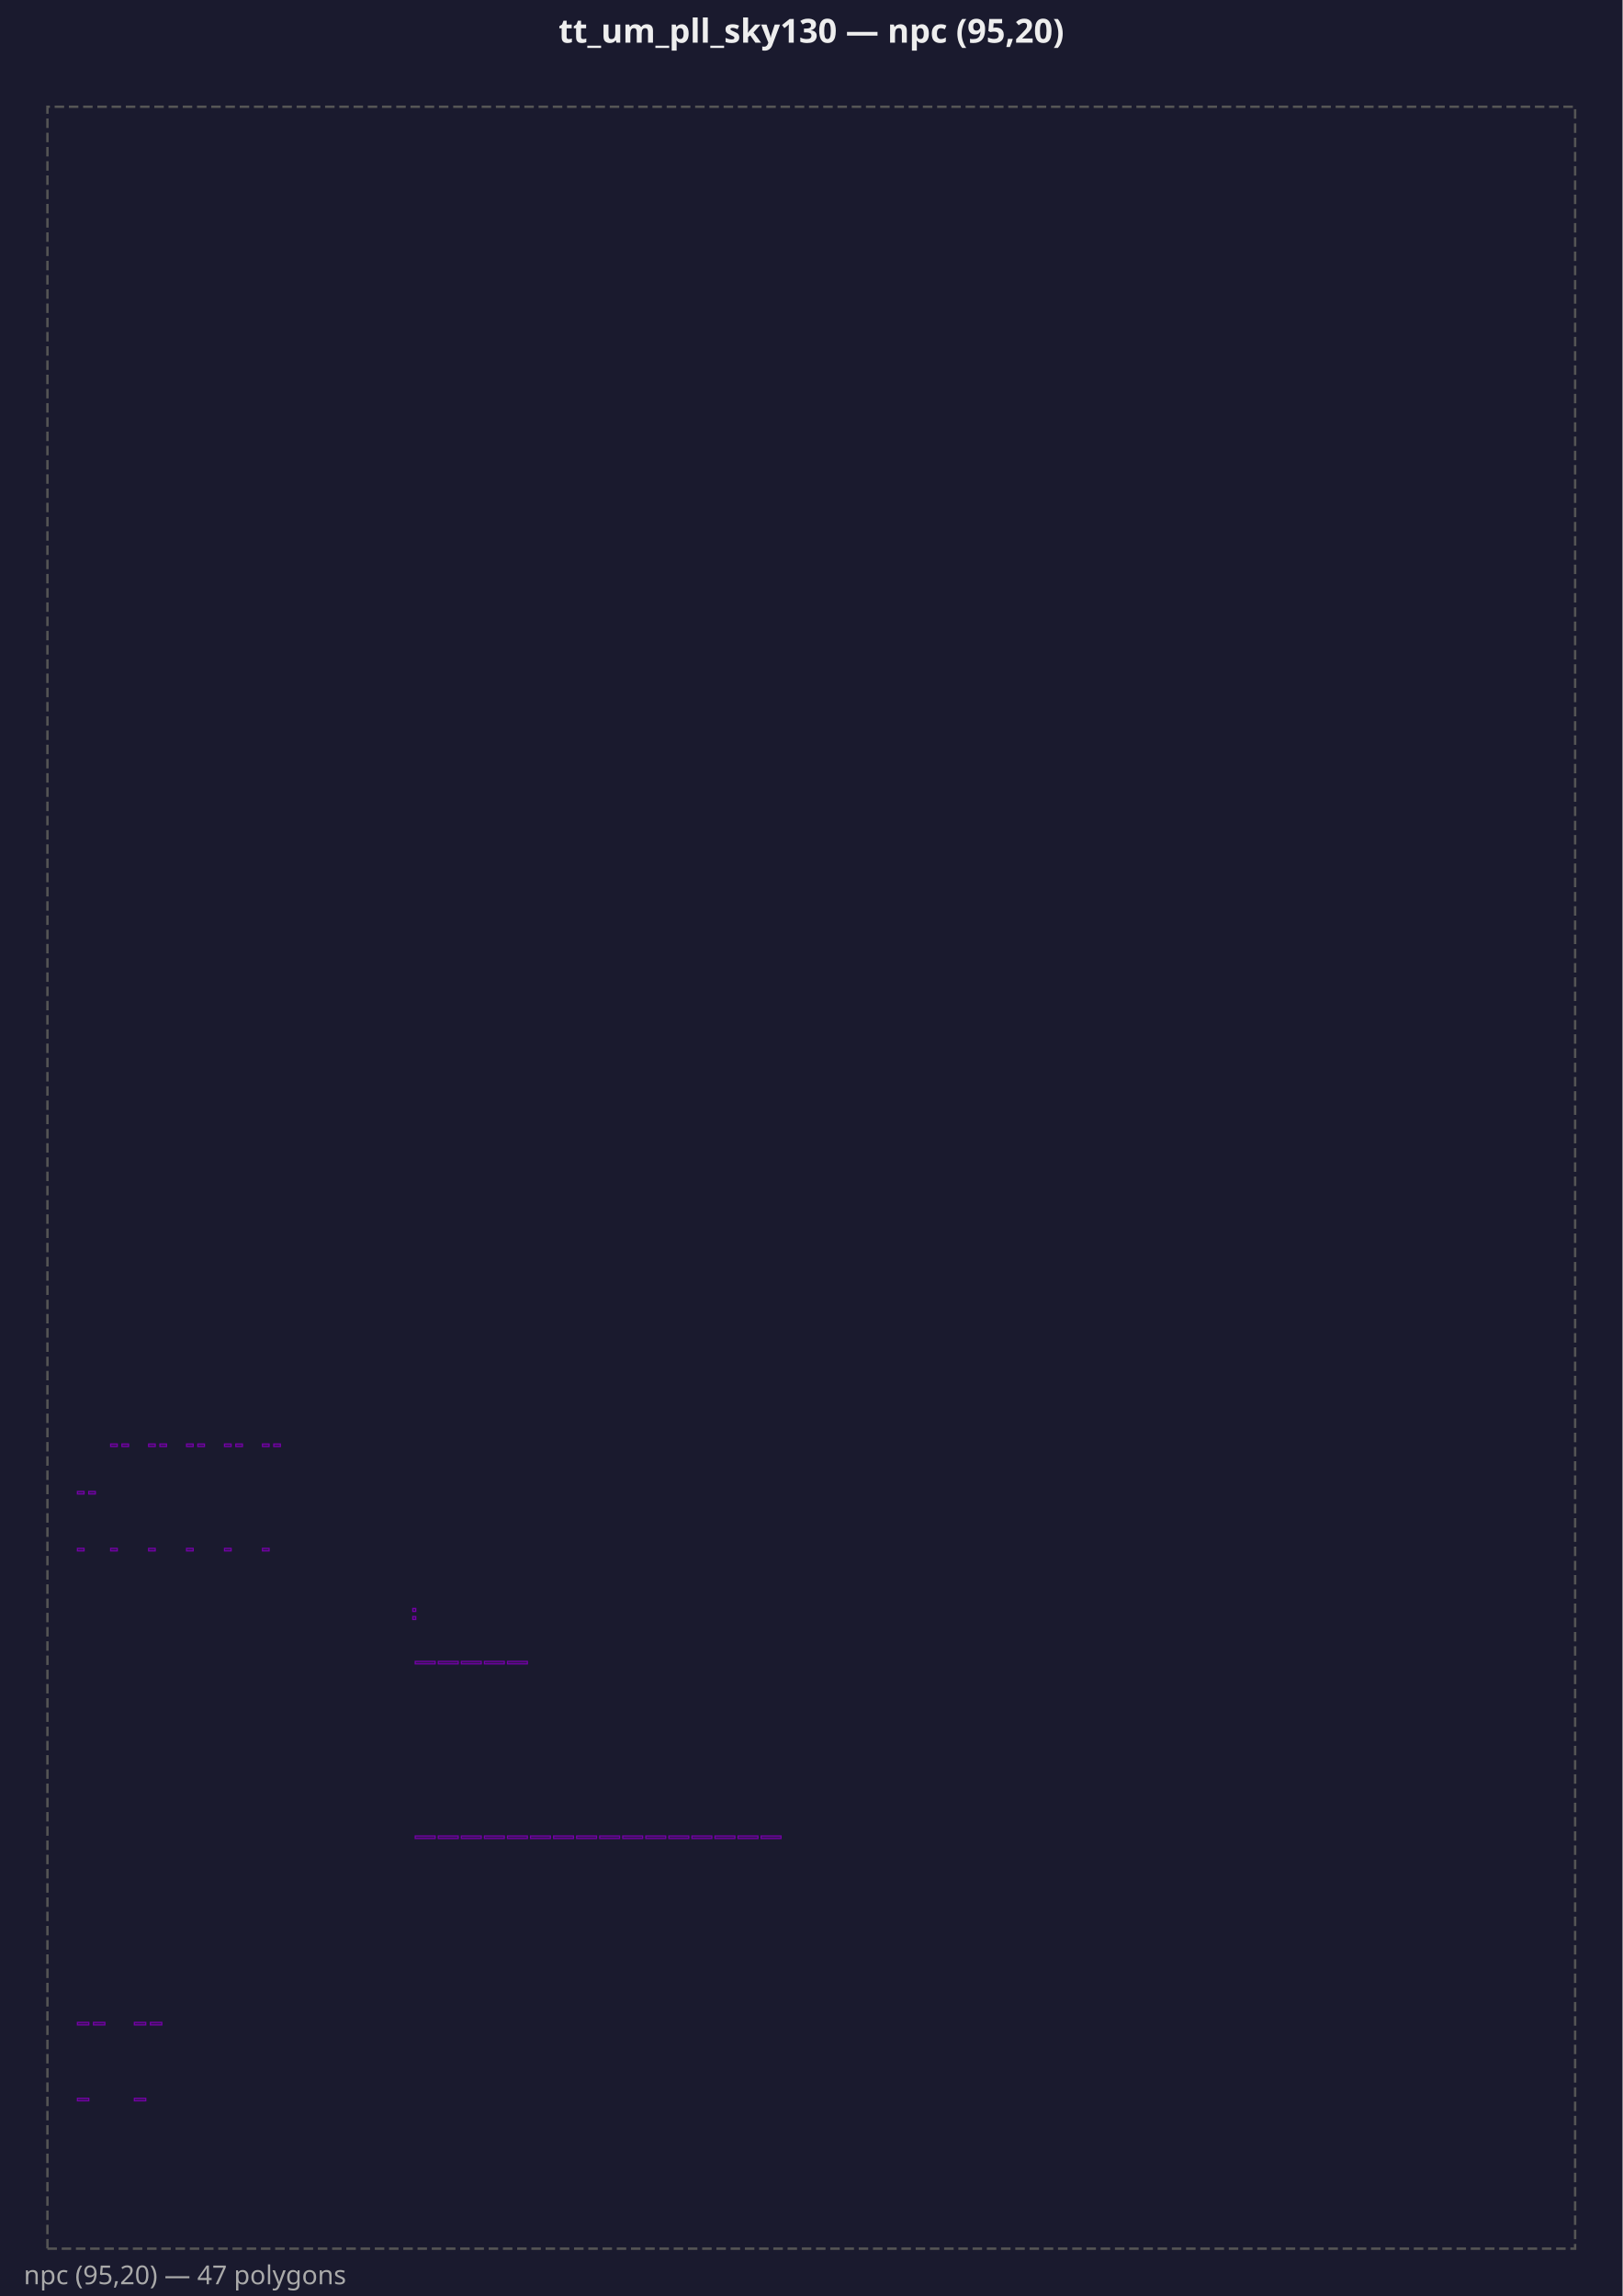
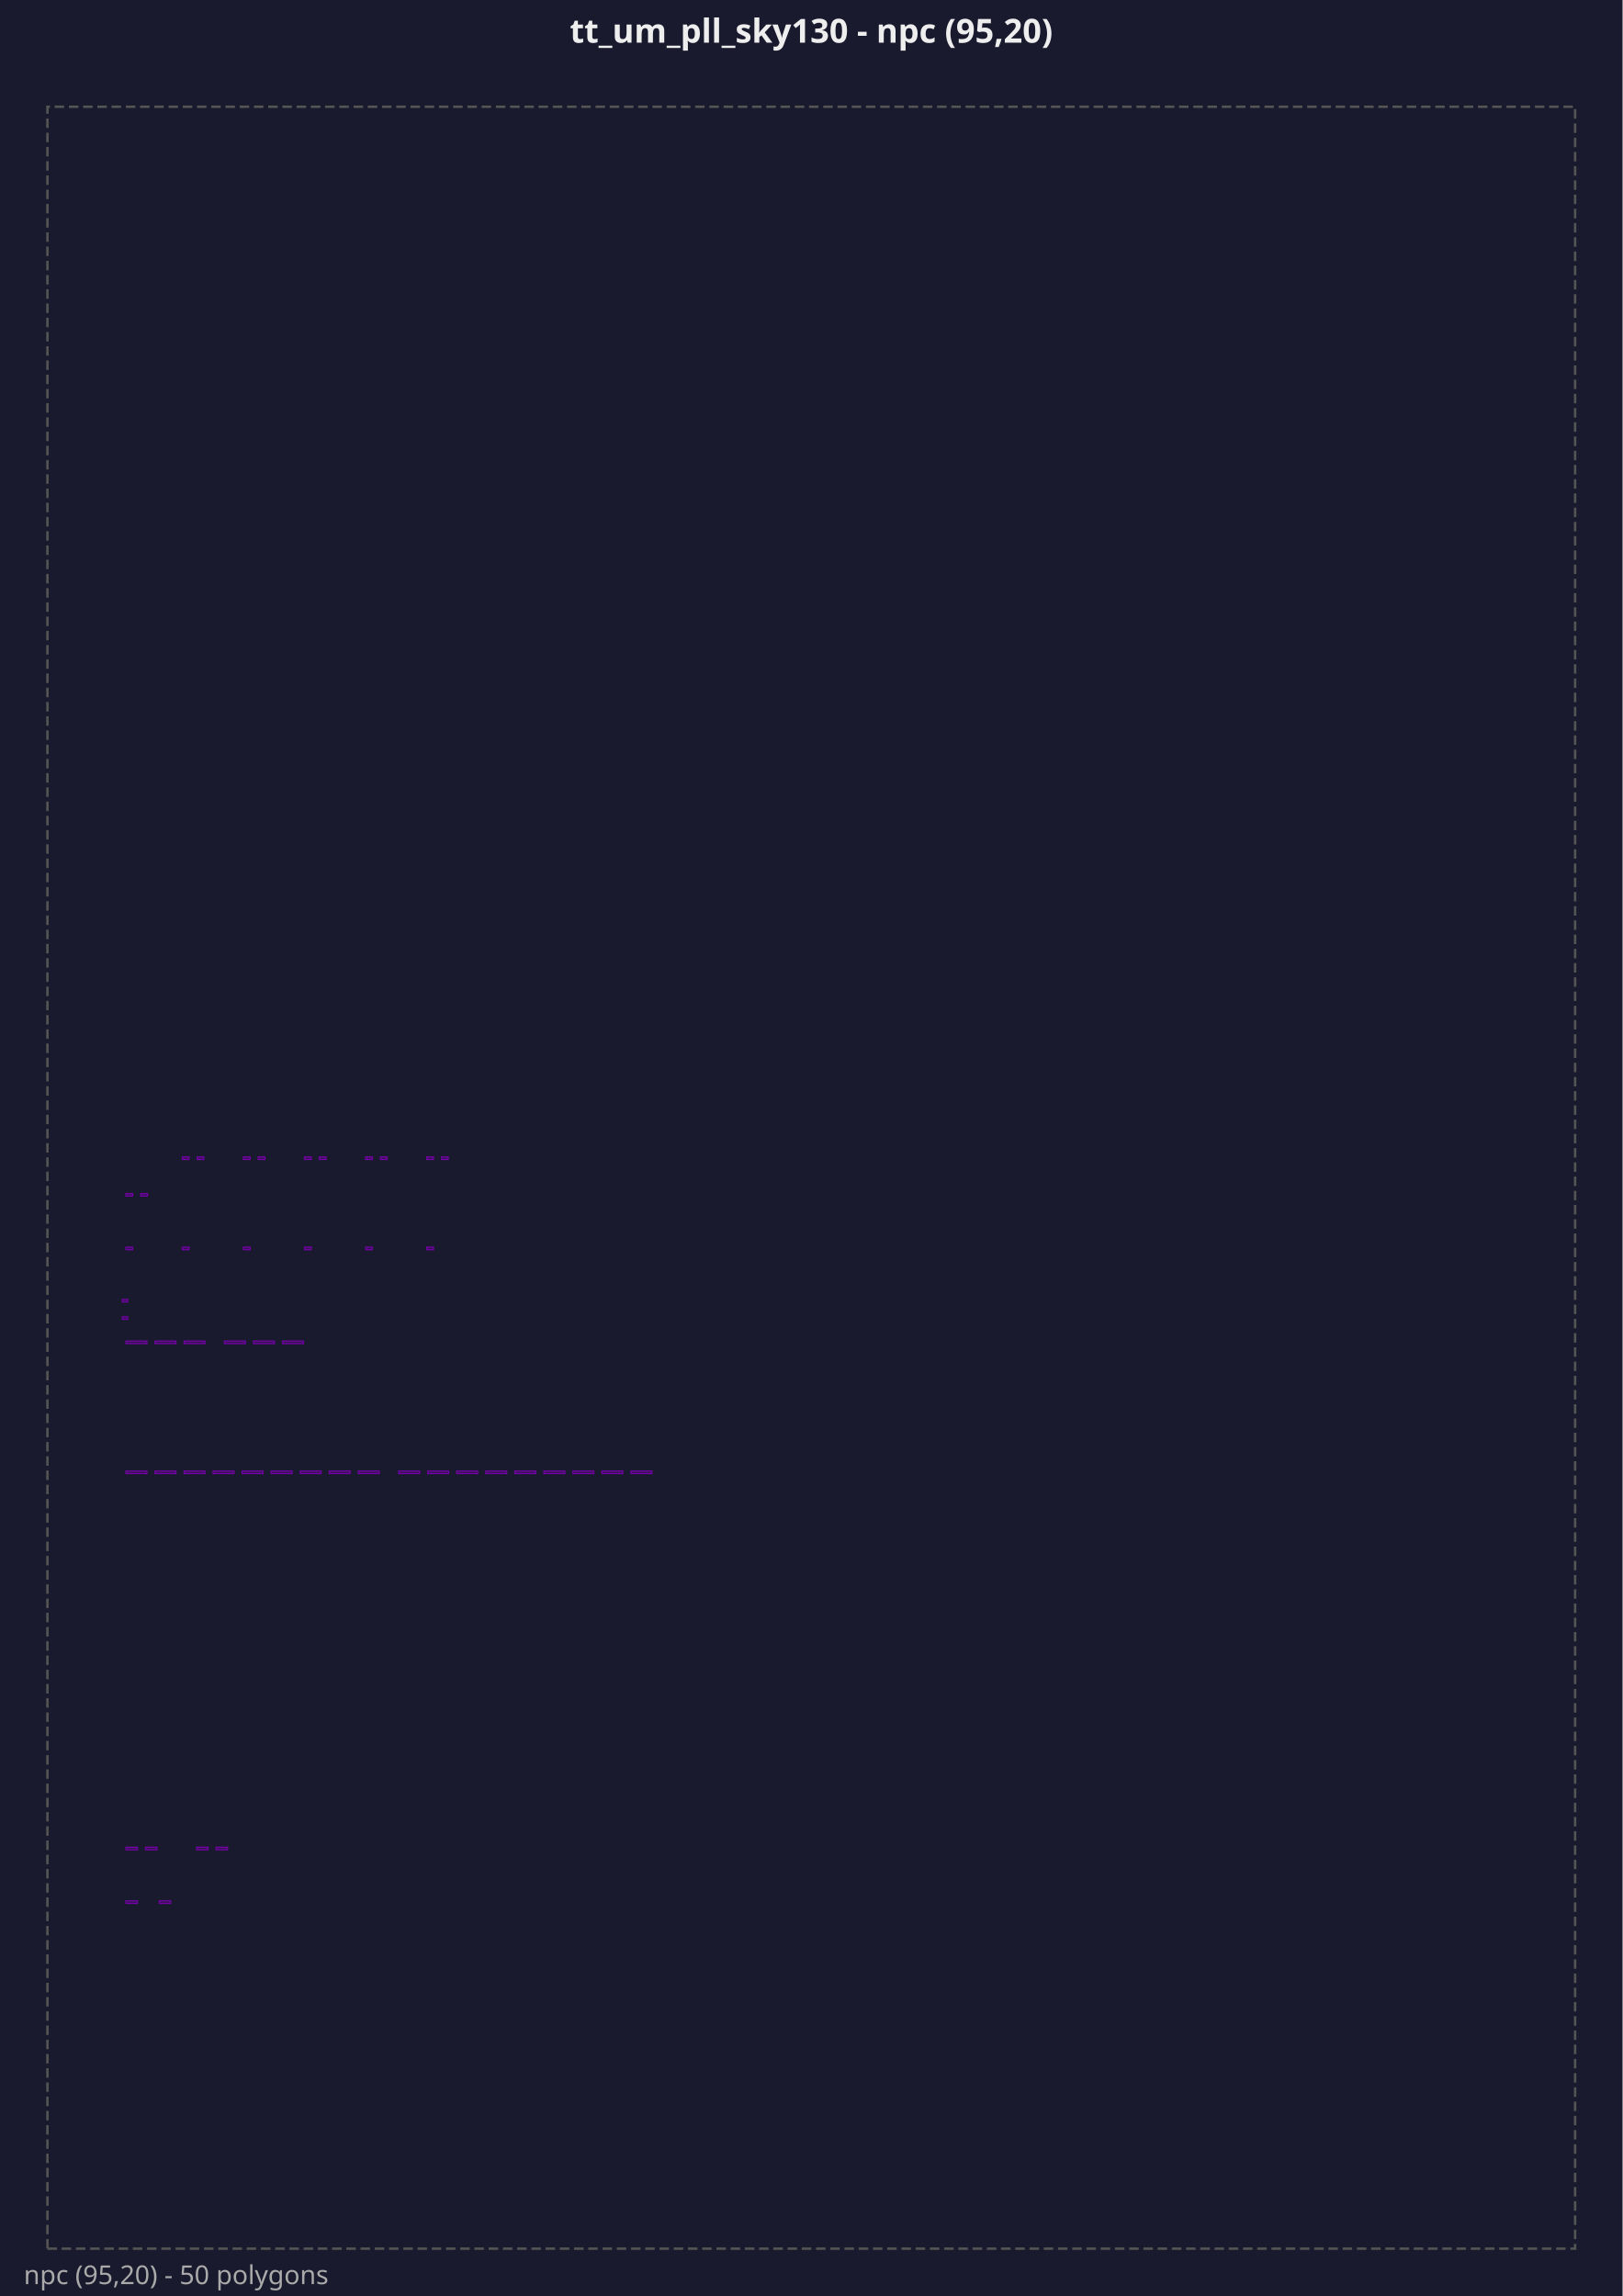
<svg xmlns="http://www.w3.org/2000/svg" width="684.0" height="968.0" viewBox="0 0 684.0 968.0">
  <rect width="100%" height="100%" fill="#1a1a2e" />
-   <text x="342.0" y="18" font-family="sans-serif" font-size="14" fill="#eee" text-anchor="middle" font-weight="bold">tt_um_pll_sky130 — npc (95,20)</text>
+   <text x="342.0" y="18" font-family="sans-serif" font-size="14" fill="#eee" text-anchor="middle" font-weight="bold">tt_um_pll_sky130 - npc (95,20)</text>
  <g transform="translate(0, 25)">
    <path d="M 20.00,923.04 L 664.00,923.04 L 664.00,20.00 L 20.00,20.00 Z" fill="none" stroke="#555555" stroke-width="1" stroke-dasharray="4,2" />
-     <path d="M 32.64,828.72 L 37.44,828.72 L 37.44,827.64 L 32.64,827.64 Z M 39.40,828.72 L 44.20,828.72 L 44.20,827.64 L 39.40,827.64 Z M 56.64,828.72 L 61.44,828.72 L 61.44,827.64 L 56.64,827.64 Z M 63.40,828.72 L 68.20,828.72 L 68.20,827.64 L 63.40,827.64 Z M 32.64,860.72 L 37.44,860.72 L 37.44,859.64 L 32.64,859.64 Z M 56.64,860.72 L 61.44,860.72 L 61.44,859.64 L 56.64,859.64 Z M 175.04,750.12 L 183.44,750.12 L 183.44,749.04 L 175.04,749.04 Z M 184.76,750.12 L 193.16,750.12 L 193.16,749.04 L 184.76,749.04 Z M 194.48,750.12 L 202.88,750.12 L 202.88,749.04 L 194.48,749.04 Z M 204.20,750.12 L 212.60,750.12 L 212.60,749.04 L 204.20,749.04 Z M 213.92,750.12 L 222.32,750.12 L 222.32,749.04 L 213.92,749.04 Z M 223.64,750.12 L 232.04,750.12 L 232.04,749.04 L 223.64,749.04 Z M 233.36,750.12 L 241.76,750.12 L 241.76,749.04 L 233.36,749.04 Z M 243.08,750.12 L 251.48,750.12 L 251.48,749.04 L 243.08,749.04 Z M 252.80,750.12 L 261.20,750.12 L 261.20,749.04 L 252.80,749.04 Z M 262.52,750.12 L 270.92,750.12 L 270.92,749.04 L 262.52,749.04 Z M 272.24,750.12 L 280.64,750.12 L 280.64,749.04 L 272.24,749.04 Z M 281.96,750.12 L 290.36,750.12 L 290.36,749.04 L 281.96,749.04 Z M 291.68,750.12 L 300.08,750.12 L 300.08,749.04 L 291.68,749.04 Z M 301.40,750.12 L 309.80,750.12 L 309.80,749.04 L 301.40,749.04 Z M 311.12,750.12 L 319.52,750.12 L 319.52,749.04 L 311.12,749.04 Z M 320.84,750.12 L 329.24,750.12 L 329.24,749.04 L 320.84,749.04 Z M 175.04,676.51 L 183.44,676.51 L 183.44,675.43 L 175.04,675.43 Z M 184.76,676.51 L 193.16,676.51 L 193.16,675.43 L 184.76,675.43 Z M 194.48,676.51 L 202.88,676.51 L 202.88,675.43 L 194.48,675.43 Z M 204.20,676.51 L 212.60,676.51 L 212.60,675.43 L 204.20,675.43 Z M 213.92,676.51 L 222.32,676.51 L 222.32,675.43 L 213.92,675.43 Z M 174.00,657.79 L 175.26,657.79 L 175.26,656.53 L 174.00,656.53 Z M 174.00,654.39 L 175.26,654.39 L 175.26,653.13 L 174.00,653.13 Z M 32.64,604.87 L 35.44,604.87 L 35.44,603.79 L 32.64,603.79 Z M 37.40,604.87 L 40.20,604.87 L 40.20,603.79 L 37.40,603.79 Z M 32.64,628.87 L 35.44,628.87 L 35.44,627.79 L 32.64,627.79 Z M 46.64,584.87 L 49.44,584.87 L 49.44,583.79 L 46.64,583.79 Z M 51.40,584.87 L 54.20,584.87 L 54.20,583.79 L 51.40,583.79 Z M 46.64,628.87 L 49.44,628.87 L 49.44,627.79 L 46.64,627.79 Z M 62.64,584.87 L 65.44,584.87 L 65.44,583.79 L 62.64,583.79 Z M 67.40,584.87 L 70.20,584.87 L 70.20,583.79 L 67.40,583.79 Z M 62.64,628.87 L 65.44,628.87 L 65.44,627.79 L 62.64,627.79 Z M 78.64,584.87 L 81.44,584.87 L 81.44,583.79 L 78.64,583.79 Z M 83.40,584.87 L 86.20,584.87 L 86.20,583.79 L 83.40,583.79 Z M 78.64,628.87 L 81.44,628.87 L 81.44,627.79 L 78.64,627.79 Z M 94.64,584.87 L 97.44,584.87 L 97.44,583.79 L 94.64,583.79 Z M 99.40,584.87 L 102.20,584.87 L 102.20,583.79 L 99.40,583.79 Z M 94.64,628.87 L 97.44,628.87 L 97.44,627.79 L 94.64,627.79 Z M 110.64,584.87 L 113.44,584.87 L 113.44,583.79 L 110.64,583.79 Z M 115.40,584.87 L 118.20,584.87 L 118.20,583.79 L 115.40,583.79 Z M 110.64,628.87 L 113.44,628.87 L 113.44,627.79 L 110.64,627.79 Z" fill="#9400D3" fill-opacity="0.2" stroke="#7500a8" stroke-width="0.5" />
-     <text x="10" y="938.04" font-family="sans-serif" font-size="11" fill="#aaaaaa">npc (95,20) — 47 polygons</text>
+     <path d="M 111.68,462.76 L 108.88,462.76 L 108.88,463.84 L 111.68,463.84 Z M 105.44,462.76 L 102.64,462.76 L 102.64,463.84 L 105.44,463.84 Z M 131.20,462.76 L 128.40,462.76 L 128.40,463.84 L 131.20,463.84 Z M 79.68,462.76 L 76.88,462.76 L 76.88,463.84 L 79.68,463.84 Z M 85.92,462.76 L 83.12,462.76 L 83.12,463.84 L 85.92,463.84 Z M 188.96,462.76 L 186.16,462.76 L 186.16,463.84 L 188.96,463.84 Z M 182.72,462.76 L 179.92,462.76 L 179.92,463.84 L 182.72,463.84 Z M 137.44,462.76 L 134.64,462.76 L 134.64,463.84 L 137.44,463.84 Z M 163.20,462.76 L 160.40,462.76 L 160.40,463.84 L 163.20,463.84 Z M 156.96,462.76 L 154.16,462.76 L 154.16,463.84 L 156.96,463.84 Z M 55.92,478.20 L 53.12,478.20 L 53.12,479.28 L 55.92,479.28 Z M 62.16,478.20 L 59.36,478.20 L 59.36,479.28 L 62.16,479.28 Z M 131.20,500.80 L 128.40,500.80 L 128.40,501.88 L 131.20,501.88 Z M 156.96,500.80 L 154.16,500.80 L 154.16,501.88 L 156.96,501.88 Z M 182.72,500.80 L 179.92,500.80 L 179.92,501.88 L 182.72,501.88 Z M 105.44,500.80 L 102.64,500.80 L 102.64,501.88 L 105.44,501.88 Z M 79.68,500.80 L 76.88,500.80 L 76.88,501.88 L 79.68,501.88 Z M 55.92,500.80 L 53.12,500.80 L 53.12,501.88 L 55.92,501.88 Z M 53.80,522.84 L 51.60,522.84 L 51.60,523.92 L 53.80,523.92 Z M 53.80,530.16 L 51.60,530.16 L 51.60,531.24 L 53.80,531.24 Z M 61.92,540.40 L 53.12,540.40 L 53.12,541.48 L 61.92,541.48 Z M 74.16,540.40 L 65.36,540.40 L 65.36,541.48 L 74.16,541.48 Z M 86.40,540.40 L 77.60,540.40 L 77.60,541.48 L 86.40,541.48 Z M 103.44,540.40 L 94.64,540.40 L 94.64,541.48 L 103.44,541.48 Z M 115.68,540.40 L 106.88,540.40 L 106.88,541.48 L 115.68,541.48 Z M 127.92,540.40 L 119.12,540.40 L 119.12,541.48 L 127.92,541.48 Z M 135.36,595.18 L 126.56,595.18 L 126.56,596.26 L 135.36,596.26 Z M 61.92,595.18 L 53.12,595.18 L 53.12,596.26 L 61.92,596.26 Z M 74.16,595.18 L 65.36,595.18 L 65.36,596.26 L 74.16,596.26 Z M 98.64,595.18 L 89.84,595.18 L 89.84,596.26 L 98.64,596.26 Z M 274.80,595.18 L 266.00,595.18 L 266.00,596.26 L 274.80,596.26 Z M 262.56,595.18 L 253.76,595.18 L 253.76,596.26 L 262.56,596.26 Z M 250.32,595.18 L 241.52,595.18 L 241.52,596.26 L 250.32,596.26 Z M 238.08,595.18 L 229.28,595.18 L 229.28,596.26 L 238.08,596.26 Z M 225.84,595.18 L 217.04,595.18 L 217.04,596.26 L 225.84,596.26 Z M 213.60,595.18 L 204.80,595.18 L 204.80,596.26 L 213.60,596.26 Z M 201.36,595.18 L 192.56,595.18 L 192.56,596.26 L 201.36,596.26 Z M 189.12,595.18 L 180.32,595.18 L 180.32,596.26 L 189.12,596.26 Z M 176.88,595.18 L 168.08,595.18 L 168.08,596.26 L 176.88,596.26 Z M 159.84,595.18 L 151.04,595.18 L 151.04,596.26 L 159.84,596.26 Z M 147.60,595.18 L 138.80,595.18 L 138.80,596.26 L 147.60,596.26 Z M 123.12,595.18 L 114.32,595.18 L 114.32,596.26 L 123.12,596.26 Z M 110.88,595.18 L 102.08,595.18 L 102.08,596.26 L 110.88,596.26 Z M 86.40,595.18 L 77.60,595.18 L 77.60,596.26 L 86.40,596.26 Z M 57.92,753.80 L 53.12,753.80 L 53.12,754.88 L 57.92,754.88 Z M 66.16,753.80 L 61.36,753.80 L 61.36,754.88 L 66.16,754.88 Z M 87.68,753.80 L 82.88,753.80 L 82.88,754.88 L 87.68,754.88 Z M 95.92,753.80 L 91.12,753.80 L 91.12,754.88 L 95.92,754.88 Z M 71.96,776.40 L 67.16,776.40 L 67.16,777.48 L 71.96,777.48 Z M 57.92,776.40 L 53.12,776.40 L 53.12,777.48 L 57.92,777.48 Z" fill="#9400D3" fill-opacity="0.2" stroke="#7500a8" stroke-width="0.5" />
+     <text x="10" y="938" font-family="sans-serif" font-size="11" fill="#aaaaaa">npc (95,20) - 50 polygons</text>
  </g>
</svg>
